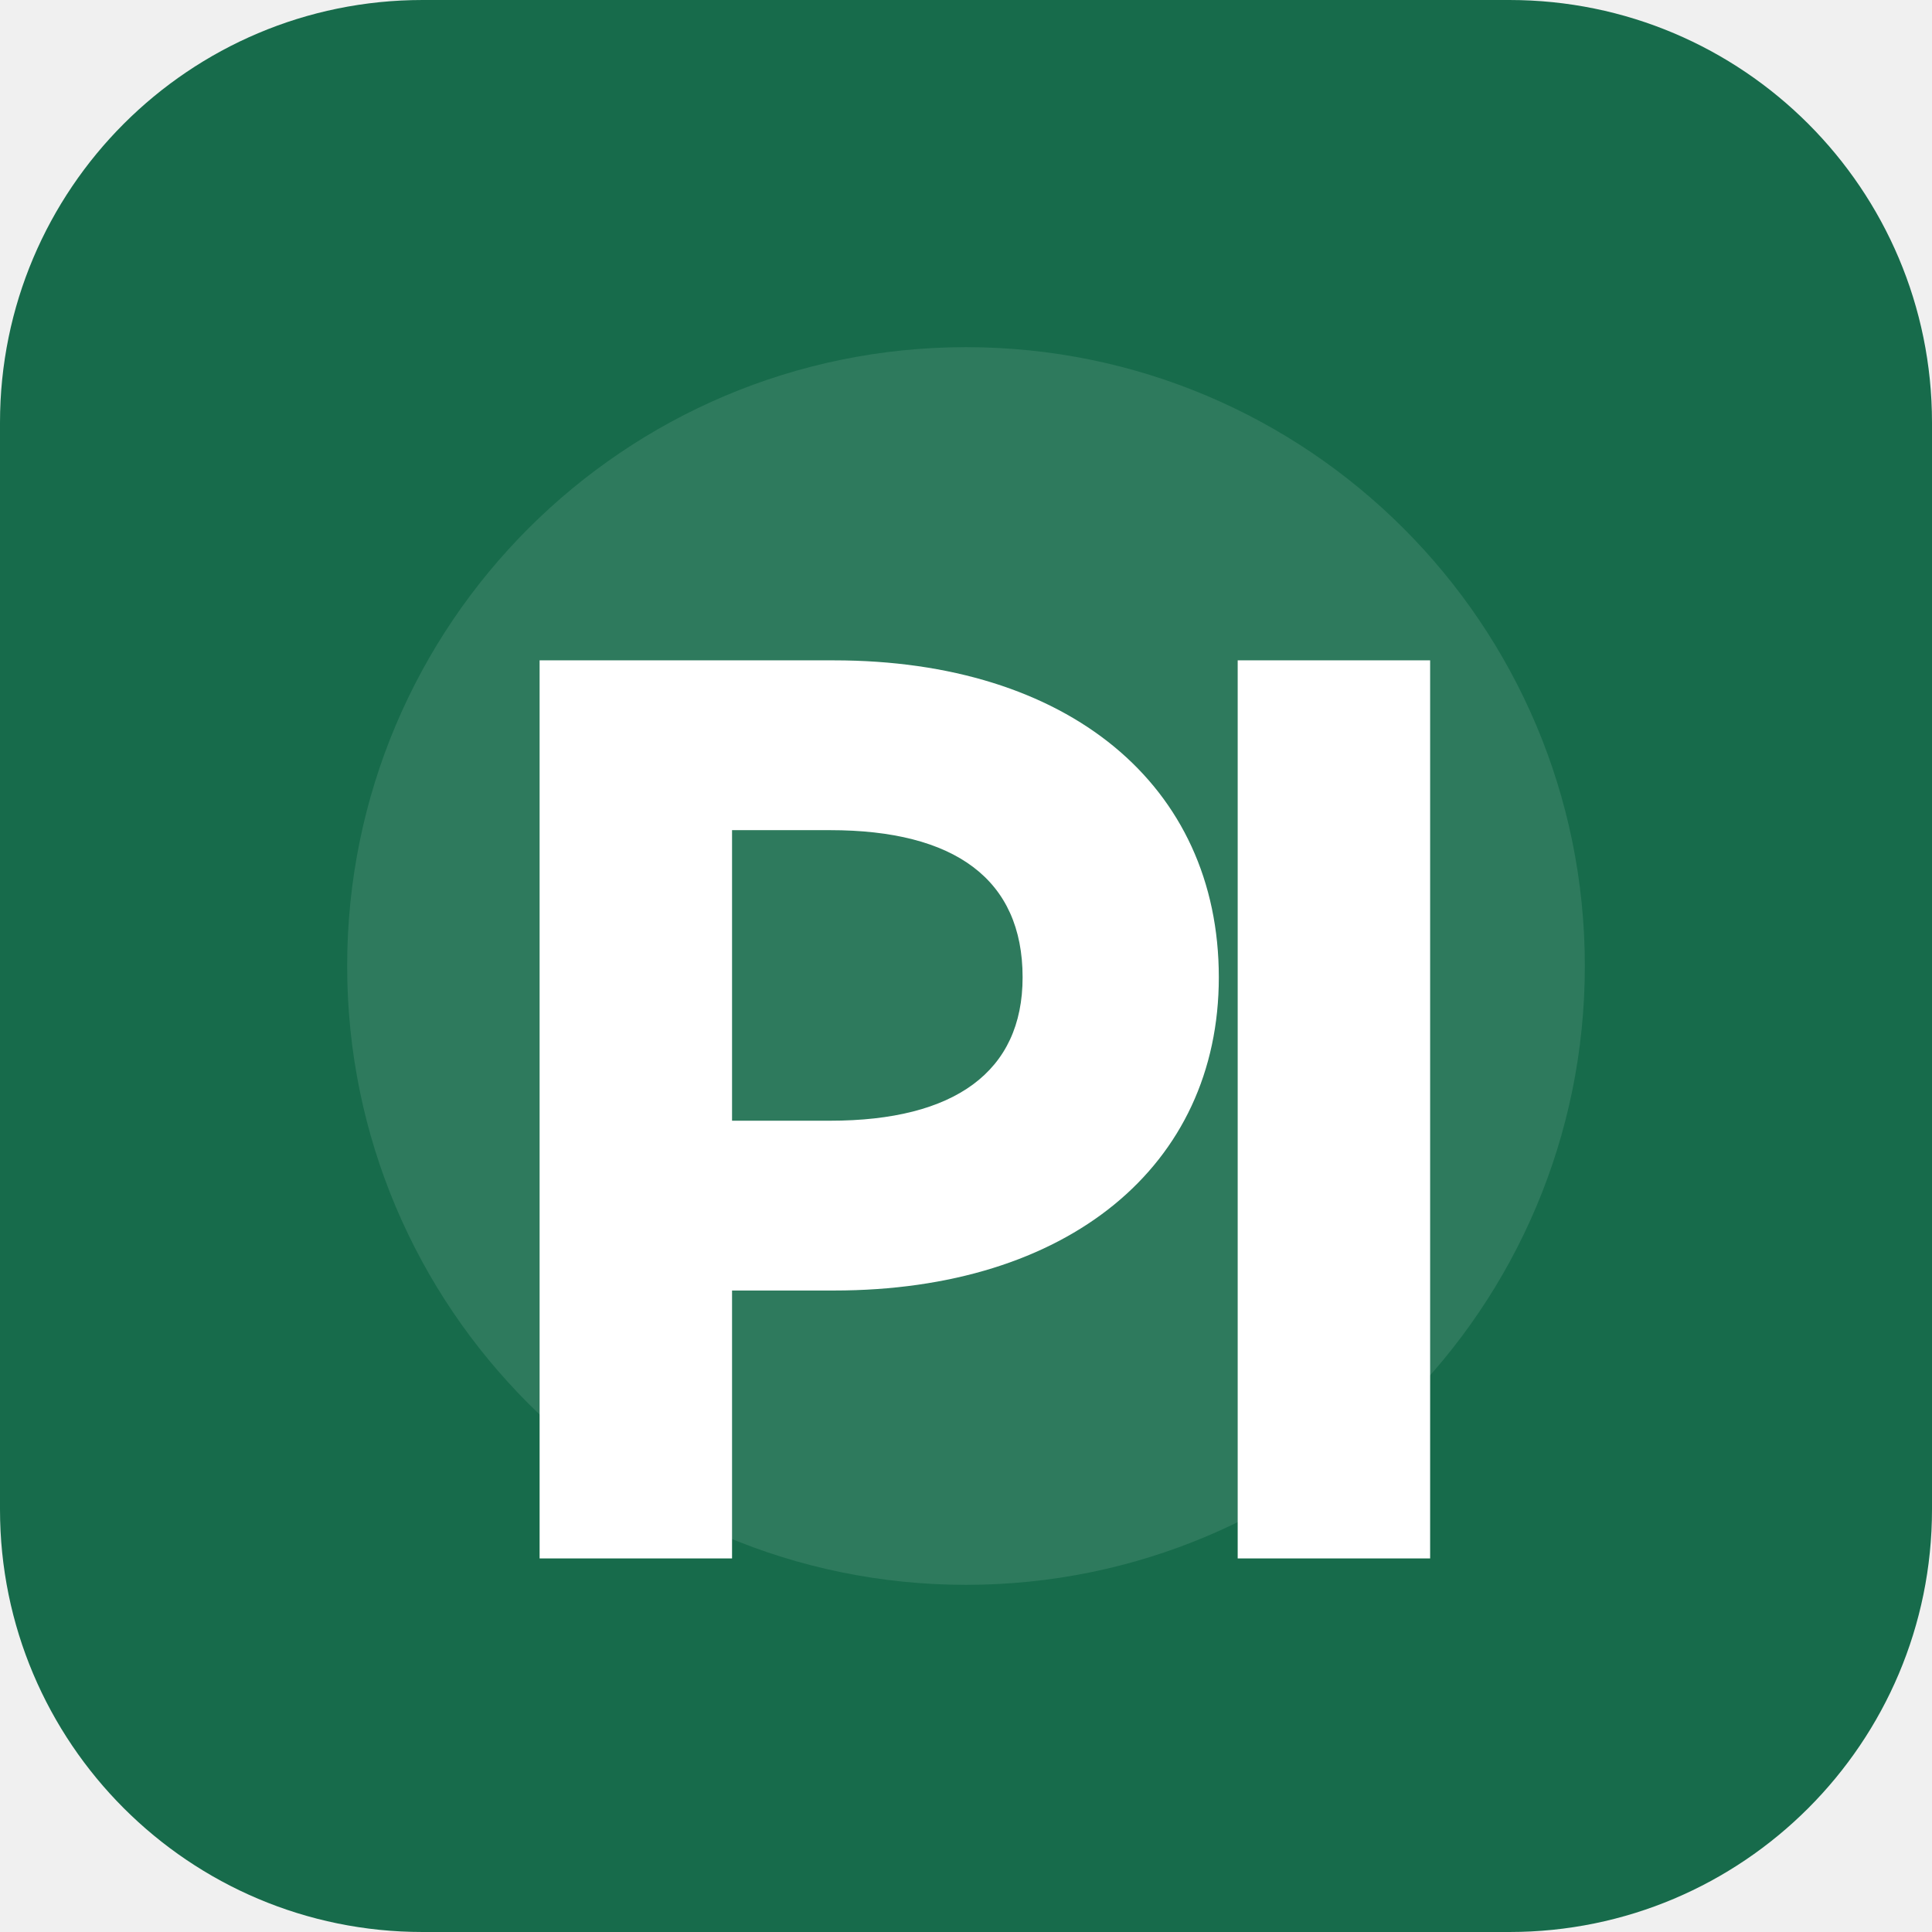
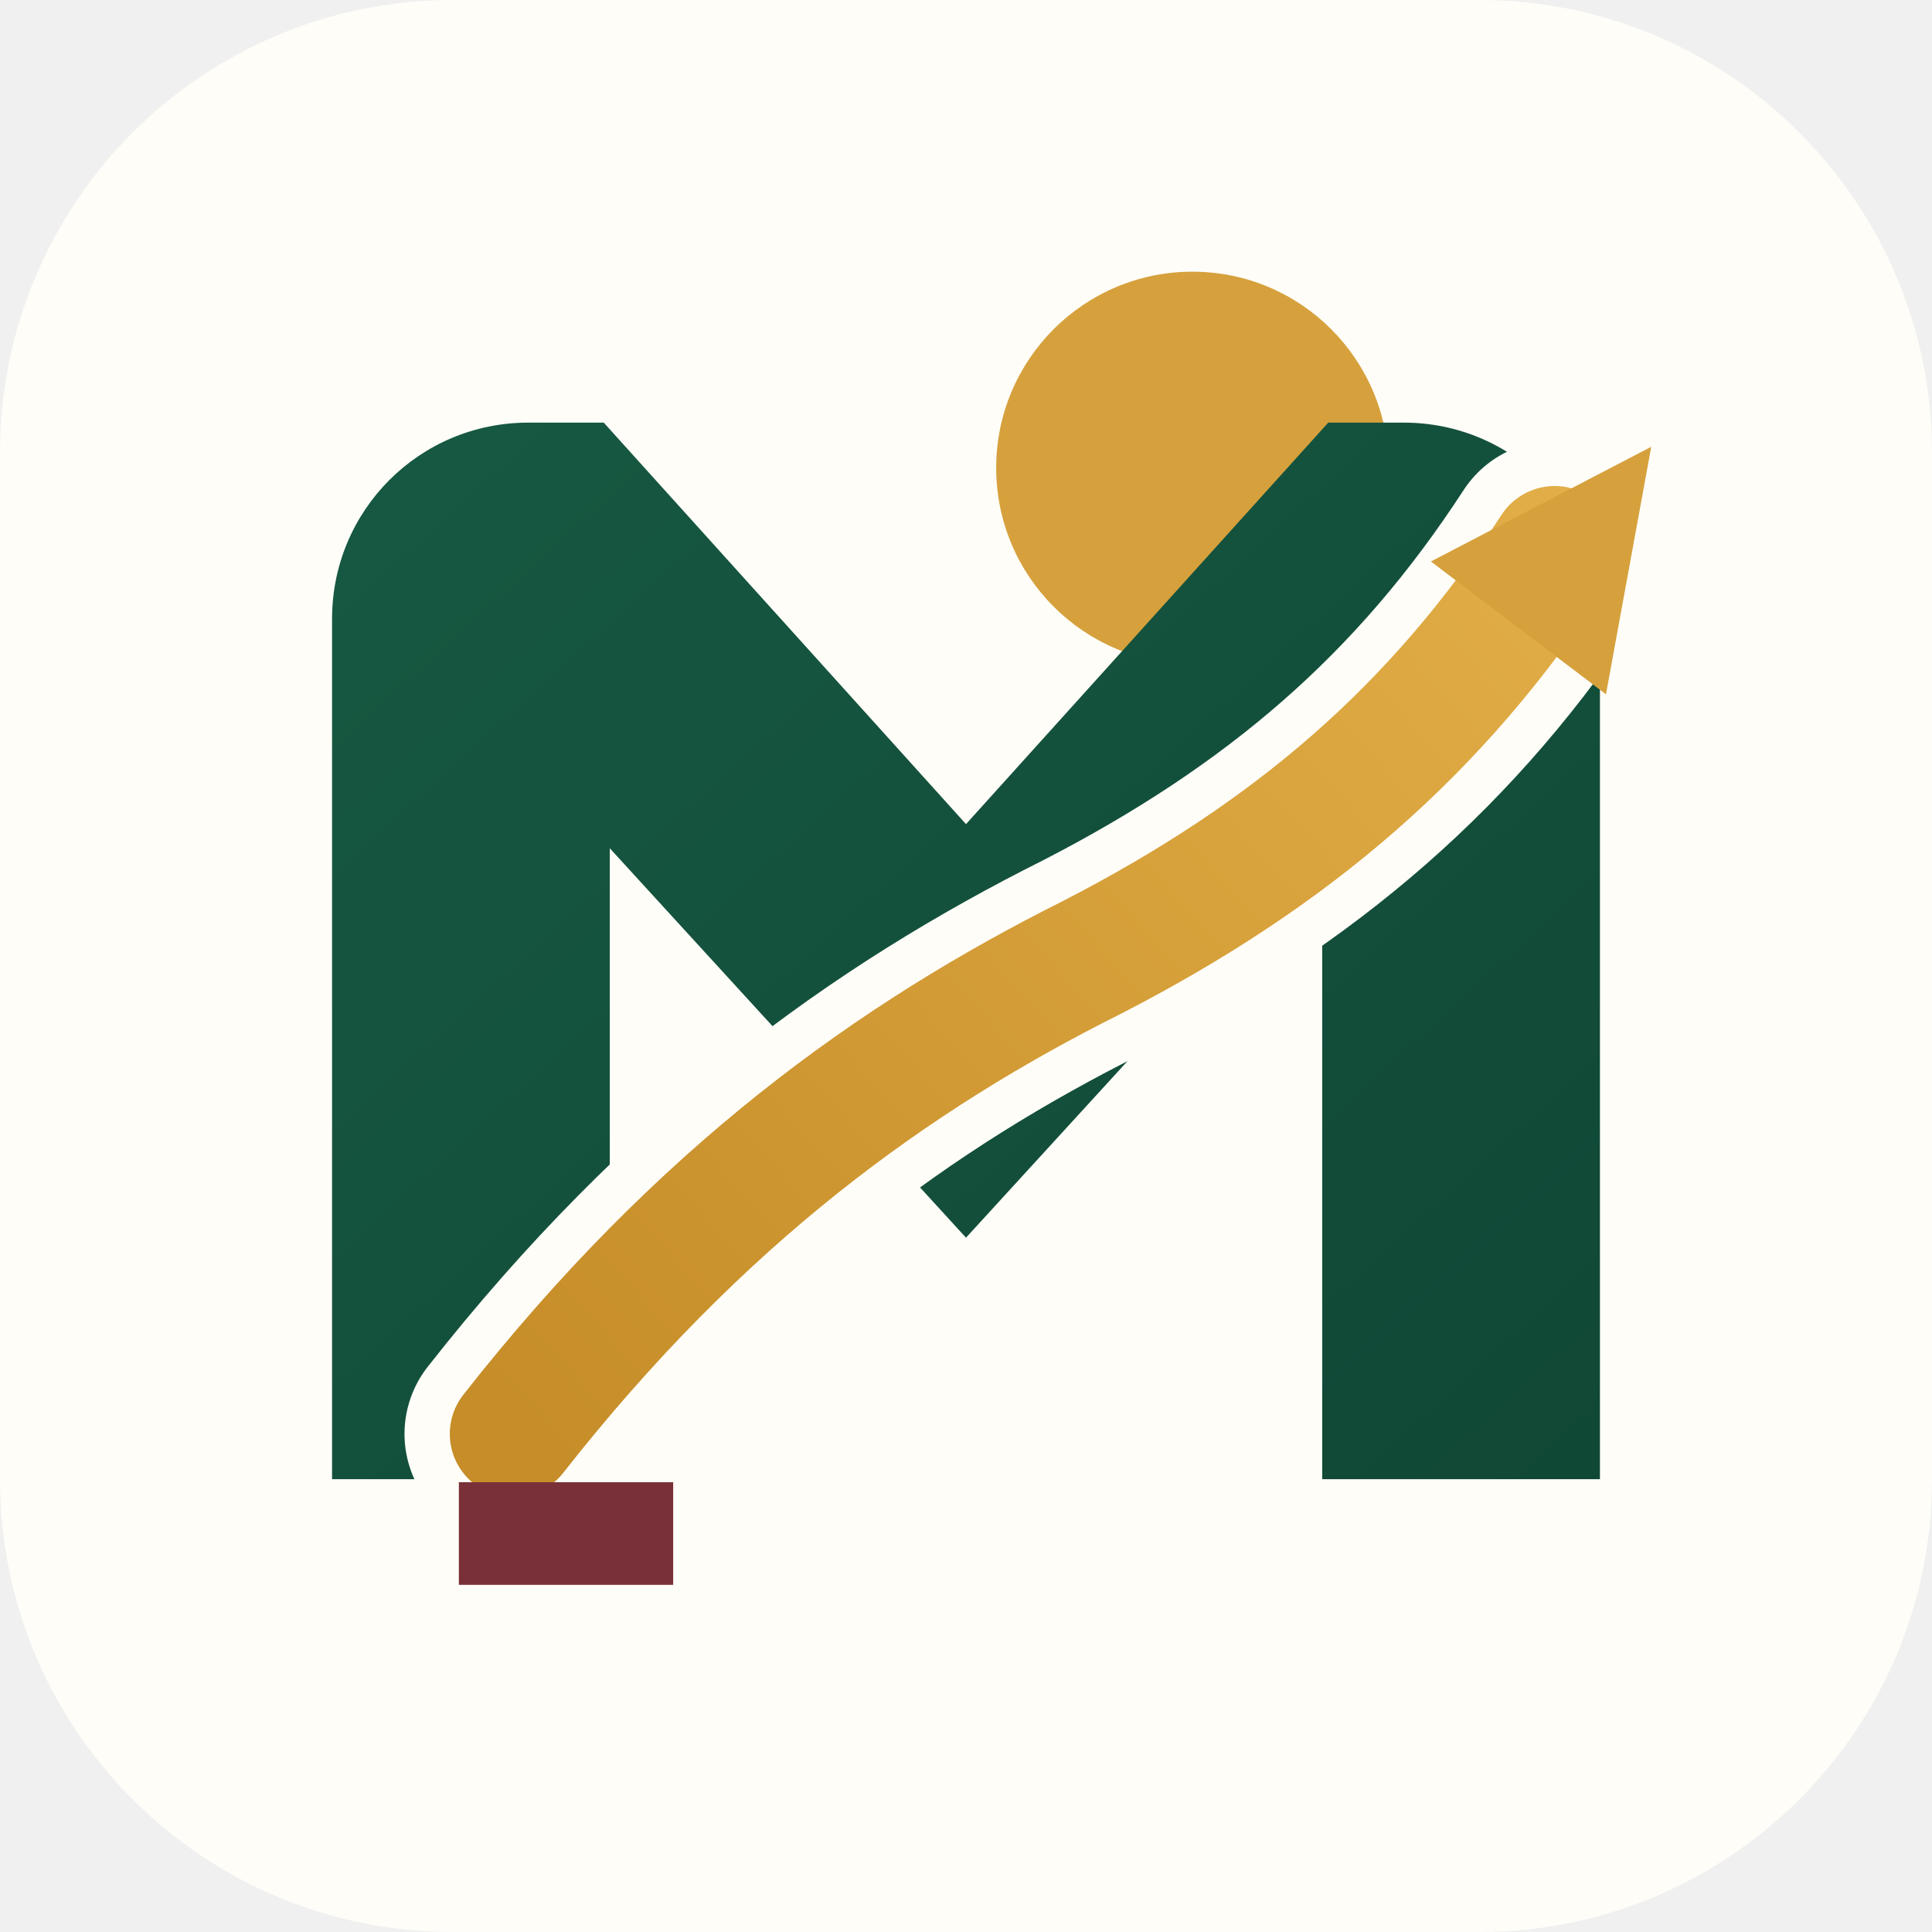
- <svg xmlns="http://www.w3.org/2000/svg" viewBox="0 0 512 512">
-   <rect width="512" height="512" rx="112" fill="#176b4b" />
-   <circle cx="256" cy="256" r="164" fill="#ffffff" opacity="0.10" />
-   <path d="M143 175h78c62 0 102 33 102 84 0 50-40 83-102 83h-27v71h-51V175Zm51 45v77h26c33 0 51-13 51-38 0-26-18-39-51-39h-26Zm134-45h51v238h-51V175Z" fill="#ffffff" />
+ <svg xmlns="http://www.w3.org/2000/svg" viewBox="0 0 64 64" role="img" aria-labelledby="money-saathi-icon-title">
+   <defs>
+     <linearGradient id="ms-green" x1="11" y1="10" x2="51" y2="54" gradientUnits="userSpaceOnUse">
+       <stop offset="0" stop-color="#175a43" />
+       <stop offset="1" stop-color="#104735" />
+     </linearGradient>
+     <linearGradient id="ms-gold" x1="17" y1="47" x2="52" y2="16" gradientUnits="userSpaceOnUse">
+       <stop offset="0" stop-color="#c68d28" />
+       <stop offset="1" stop-color="#e2ae47" />
+     </linearGradient>
+   </defs>
+   <rect width="64" height="64" rx="15" fill="#fffdf8" />
+   <circle cx="39.5" cy="15.5" r="6.5" fill="#d6a13d" />
+   <path d="M11 49V20.5C11 16.9 13.9 14 17.5 14H20L32 27.3 44 14H46.5C50.1 14 53 16.9 53 20.5V49H43.8V28.1L32 41 20.2 28.1V49H11Z" fill="url(#ms-green)" />
+   <path d="M17 47.5C23.2 39.6 29.6 35 36.2 31.7C42.8 28.3 47.6 24.2 51.5 18.2" fill="none" stroke="#fffdf8" stroke-width="7.2" stroke-linecap="round" />
+   <path d="M17 47.5C23.2 39.6 29.6 35 36.2 31.7C42.8 28.3 47.6 24.2 51.5 18.2" fill="none" stroke="url(#ms-gold)" stroke-width="4.2" stroke-linecap="round" />
+   <path d="M47.4 18.6 54.7 14.8 53.2 23Z" fill="#d6a13d" />
+   <path d="M15.2 49.1h7.1v3.4h-7.1z" rx="1.7" fill="#7a3038" />
</svg>
